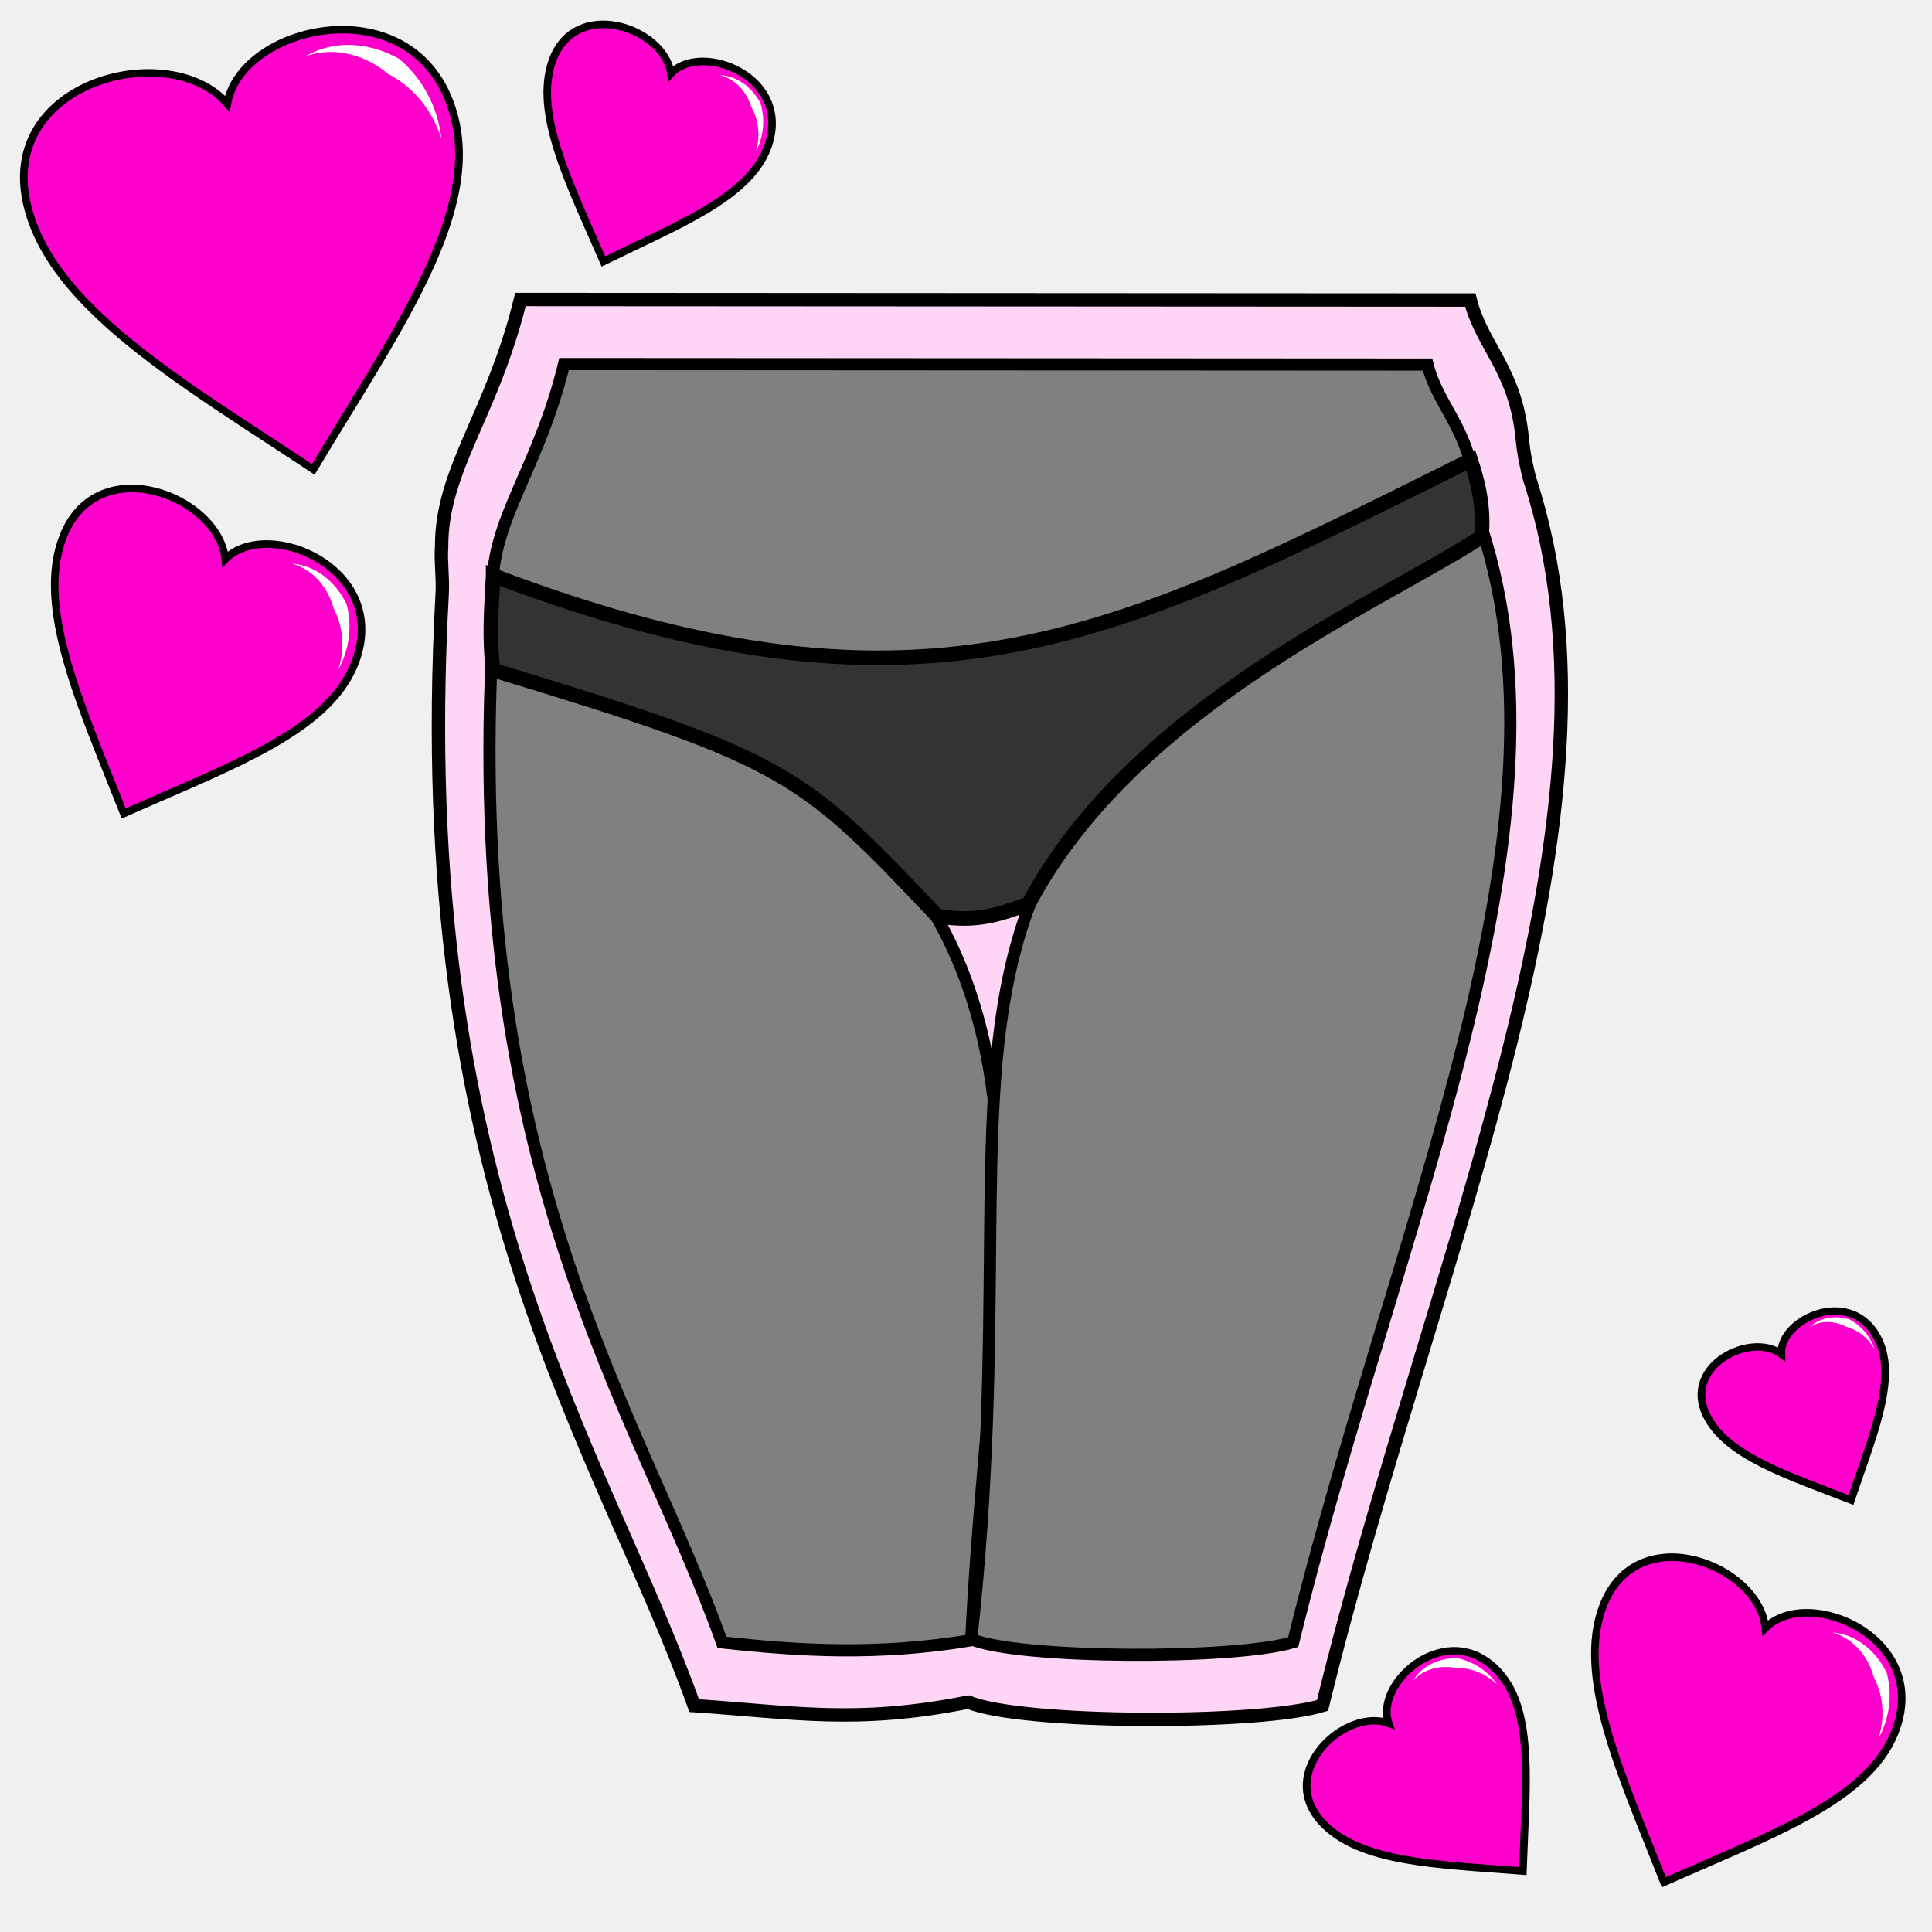
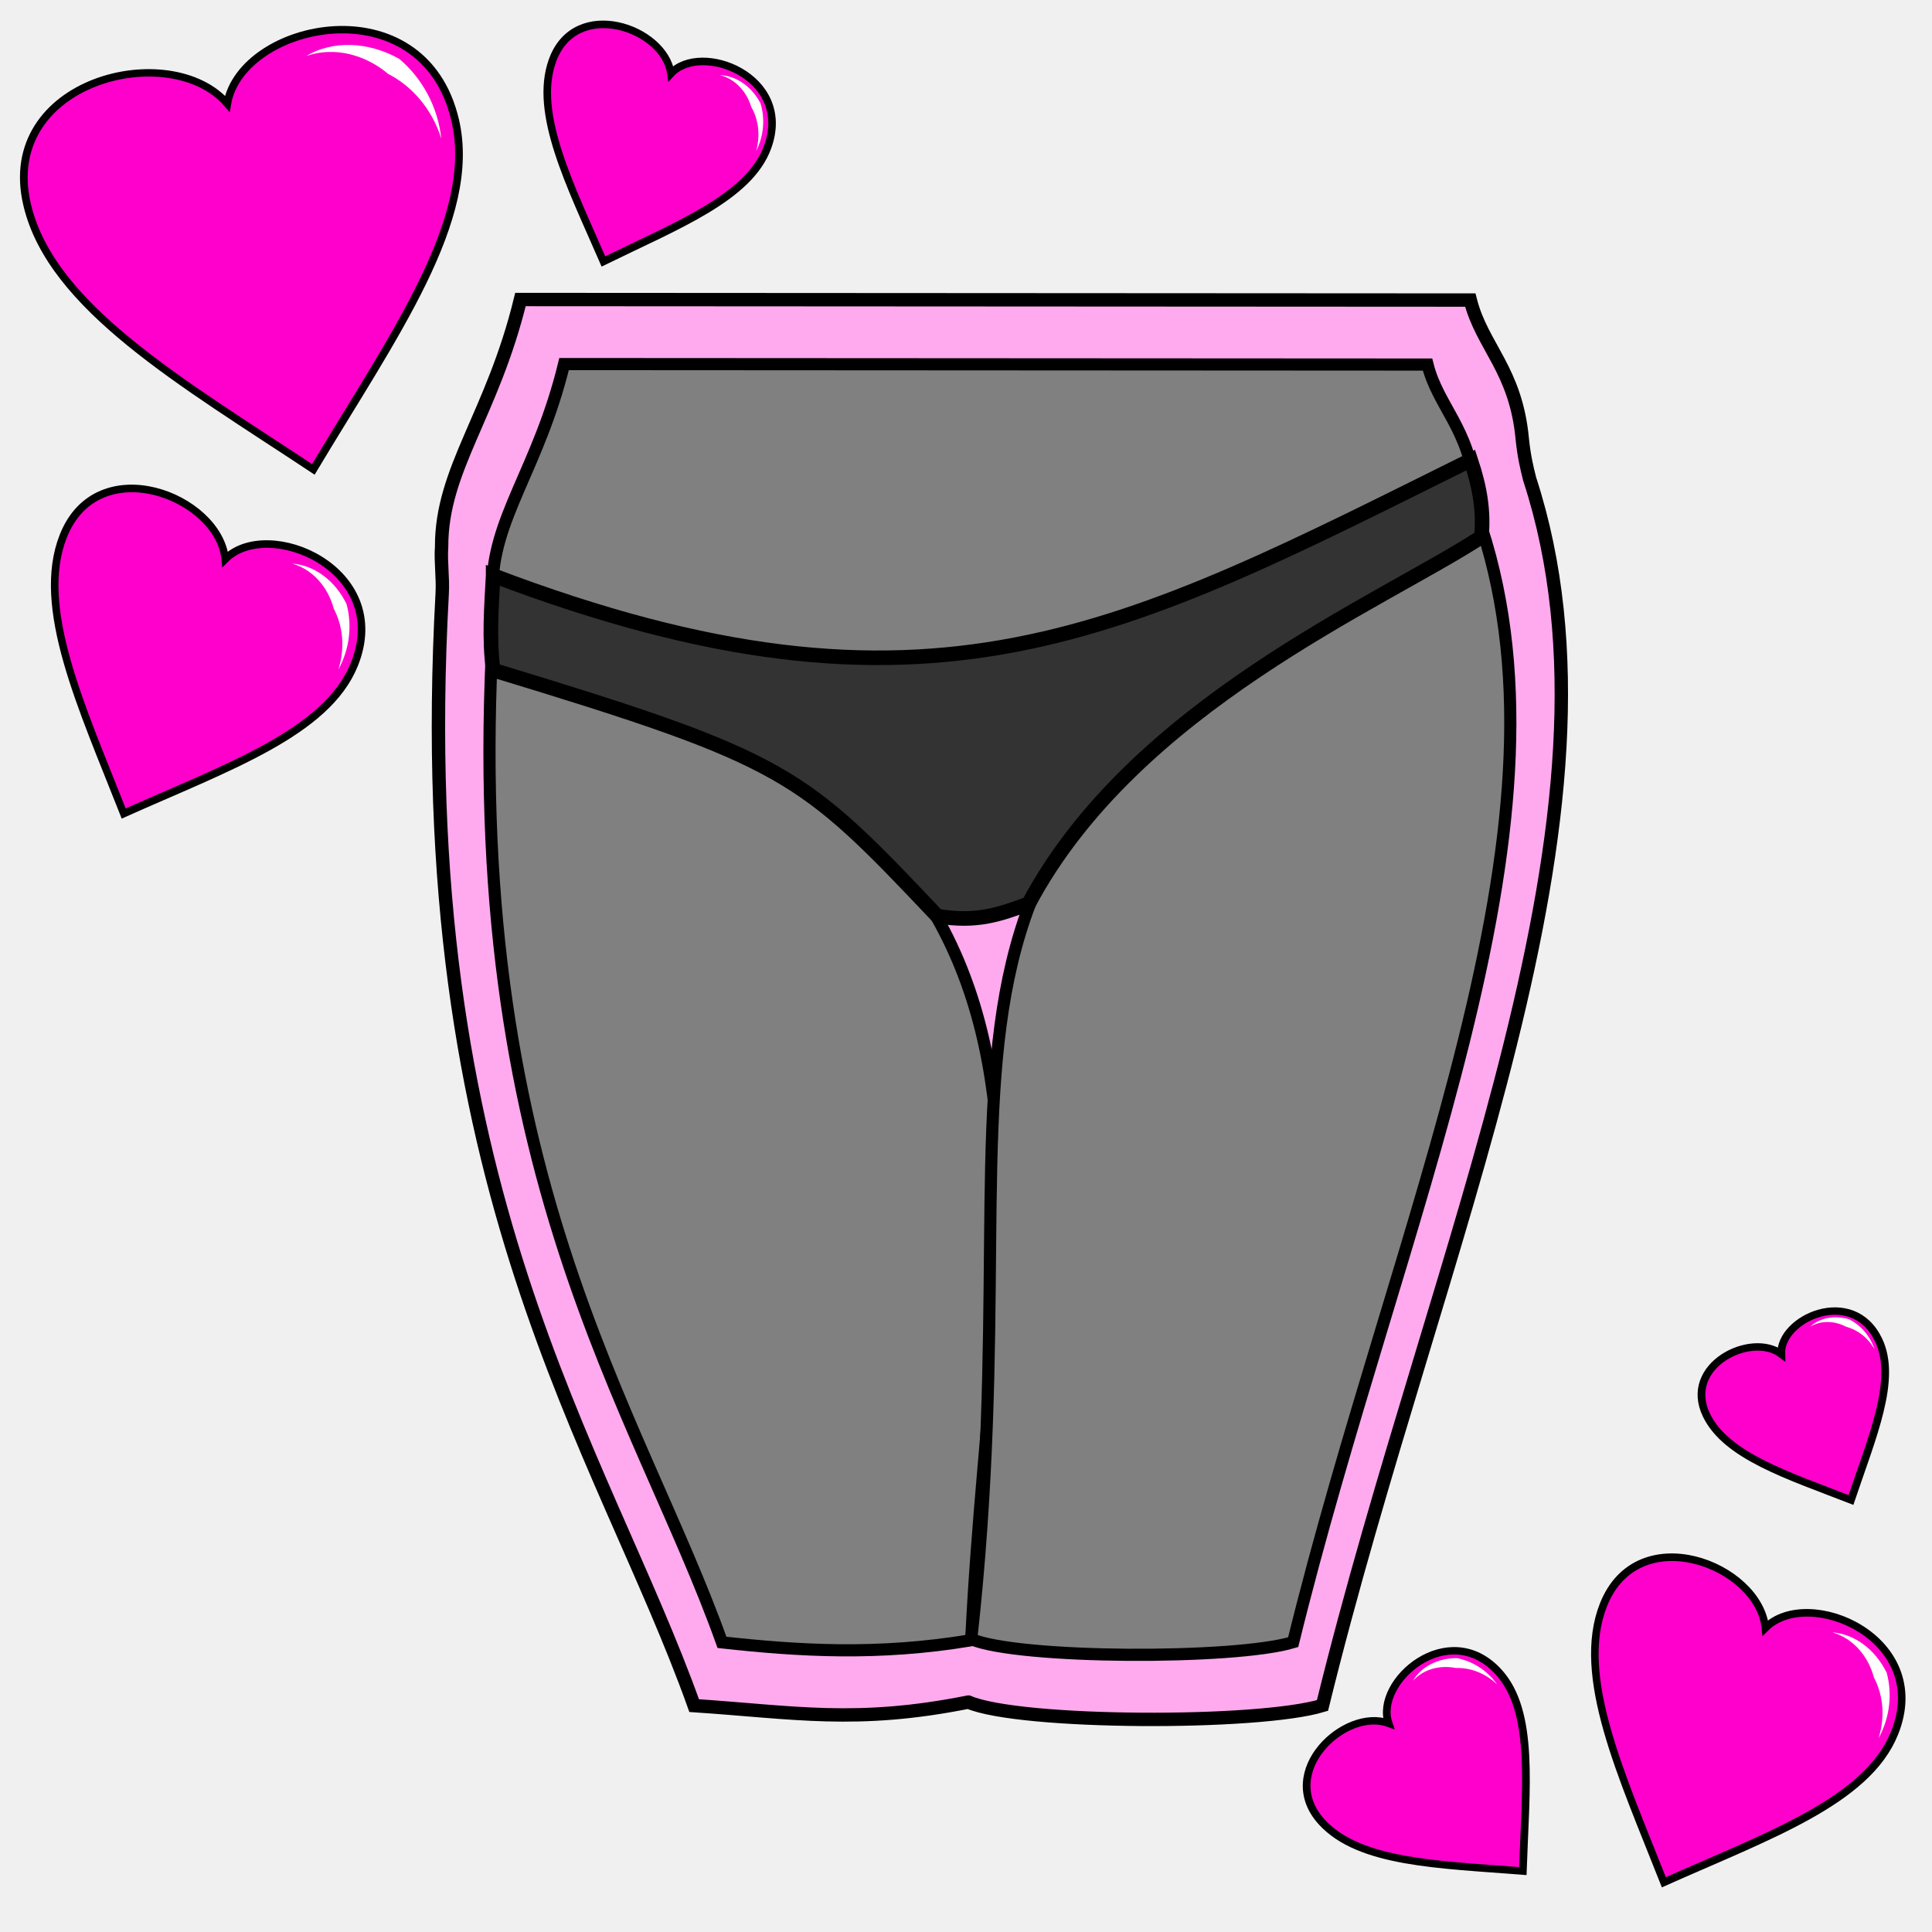
<svg xmlns="http://www.w3.org/2000/svg" width="100%" height="100%" viewBox="0 0 64 64" id="svg4311" version="1.1">
  <defs id="defs4313">
    </defs>
  <g id="layer1" transform="translate(0,-988.3622)" style="display:inline">
    <g id="g4167" transform="matrix(0.2902729,-0.05863129,0.06637238,0.2805126,-68.75137,710.8854)" style="stroke-width:0.856;stroke-miterlimit:4;stroke-dasharray:none">
      <path id="path4859" d="m 7.862,1015.051 c -0.024,-14.737 19.915,-15.62 24.403,-6.885 3.668,-8.902 24.456,-9.123 24.398,7.059 -0.041,11.621 -12.317,22.904 -24.449,36.117 -12.07,-12.802 -24.332,-24.219 -24.352,-36.29 z" style="fill:#ff00cc;fill-opacity:1;fill-rule:evenodd;stroke:#000000;stroke-width:0.856;stroke-linecap:butt;stroke-linejoin:miter;stroke-miterlimit:4;stroke-dasharray:none;stroke-opacity:1" />
      <path id="path4152" d="m 42.092,1004.587 c 3.244,-1.158 7.076,-0.268 10.055,2.438 1.99,2.695 2.972,6.206 2.532,9.965 -0.274,-3.792 -1.978,-6.717 -4.122,-8.515 -1.952,-2.642 -5.08,-4.345 -8.465,-3.888 z" style="fill:#ffffff;fill-rule:evenodd;stroke:none;stroke-width:0.856;stroke-linecap:butt;stroke-linejoin:miter;stroke-miterlimit:4;stroke-dasharray:none;stroke-opacity:1" />
    </g>
    <g transform="matrix(0.197868,0.08633349,-0.07763005,0.1952752,130.359,842.6331)" id="g4167-9" style="display:inline;stroke-width:1.174;stroke-miterlimit:4;stroke-dasharray:none">
      <path style="fill:#ff00cc;fill-opacity:1;fill-rule:evenodd;stroke:#000000;stroke-width:1.174;stroke-linecap:butt;stroke-linejoin:miter;stroke-miterlimit:4;stroke-dasharray:none;stroke-opacity:1" d="m 7.862,1015.051 c -0.024,-14.737 19.915,-15.62 24.403,-6.885 3.668,-8.902 24.456,-9.123 24.398,7.059 -0.041,11.621 -12.317,22.904 -24.449,36.117 -12.07,-12.802 -24.332,-24.219 -24.352,-36.29 z" id="path4859-9" />
      <path style="fill:#ffffff;fill-rule:evenodd;stroke:none;stroke-width:1.174;stroke-linecap:butt;stroke-linejoin:miter;stroke-opacity:1;stroke-miterlimit:4;stroke-dasharray:none" d="m 42.092,1004.587 c 3.244,-1.158 7.076,-0.268 10.055,2.438 1.99,2.695 2.972,6.206 2.532,9.965 -0.274,-3.792 -1.978,-6.717 -4.122,-8.515 -1.952,-2.642 -5.08,-4.345 -8.465,-3.888 z" id="path4152-1" />
    </g>
    <g transform="matrix(0.1198017,-0.1020563,0.1031388,0.1132705,-61.84739,934.5455)" id="g4167-9-3" style="display:inline;stroke-width:1.611;stroke-miterlimit:4;stroke-dasharray:none">
      <path style="fill:#ff00cc;fill-opacity:1;fill-rule:evenodd;stroke:#000000;stroke-width:1.611;stroke-linecap:butt;stroke-linejoin:miter;stroke-miterlimit:4;stroke-dasharray:none;stroke-opacity:1" d="m 7.862,1015.051 c -0.024,-14.737 19.915,-15.62 24.403,-6.885 3.668,-8.902 24.456,-9.123 24.398,7.059 -0.041,11.621 -12.317,22.904 -24.449,36.117 -12.07,-12.802 -24.332,-24.219 -24.352,-36.29 z" id="path4859-9-9" />
      <path style="fill:#ffffff;fill-rule:evenodd;stroke:none;stroke-width:1.611;stroke-linecap:butt;stroke-linejoin:miter;stroke-opacity:1;stroke-miterlimit:4;stroke-dasharray:none" d="m 42.092,1004.587 c 3.244,-1.158 7.076,-0.268 10.055,2.438 1.99,2.695 2.972,6.206 2.532,9.965 -0.274,-3.792 -1.978,-6.717 -4.122,-8.515 -1.952,-2.642 -5.08,-4.345 -8.465,-3.888 z" id="path4152-1-1" />
    </g>
    <g transform="matrix(0.197868,0.08633349,-0.07763005,0.1952752,79.33922,807.2285)" id="g4167-9-7" style="display:inline;stroke-width:1.174;stroke-miterlimit:4;stroke-dasharray:none">
      <path style="fill:#ff00cc;fill-opacity:1;fill-rule:evenodd;stroke:#000000;stroke-width:1.174;stroke-linecap:butt;stroke-linejoin:miter;stroke-miterlimit:4;stroke-dasharray:none;stroke-opacity:1" d="m 7.862,1015.051 c -0.024,-14.737 19.915,-15.62 24.403,-6.885 3.668,-8.902 24.456,-9.123 24.398,7.059 -0.041,11.621 -12.317,22.904 -24.449,36.117 -12.07,-12.802 -24.332,-24.219 -24.352,-36.29 z" id="path4859-9-8" />
      <path style="fill:#ffffff;fill-rule:evenodd;stroke:none;stroke-width:1.174;stroke-linecap:butt;stroke-linejoin:miter;stroke-miterlimit:4;stroke-dasharray:none;stroke-opacity:1" d="m 42.092,1004.587 c 3.244,-1.158 7.076,-0.268 10.055,2.438 1.99,2.695 2.972,6.206 2.532,9.965 -0.274,-3.792 -1.978,-6.717 -4.122,-8.515 -1.952,-2.642 -5.08,-4.345 -8.465,-3.888 z" id="path4152-1-2" />
    </g>
    <g transform="matrix(0.1463575,0.0578568,-0.05158193,0.1442467,69.50443,843.5061)" id="g4167-9-9" style="display:inline;stroke-width:1.611;stroke-miterlimit:4;stroke-dasharray:none">
      <path style="fill:#ff00cc;fill-opacity:1;fill-rule:evenodd;stroke:#000000;stroke-width:1.611;stroke-linecap:butt;stroke-linejoin:miter;stroke-miterlimit:4;stroke-dasharray:none;stroke-opacity:1" d="m 7.862,1015.051 c -0.024,-14.737 19.915,-15.62 24.403,-6.885 3.668,-8.902 24.456,-9.123 24.398,7.059 -0.041,11.621 -12.317,22.904 -24.449,36.117 -12.07,-12.802 -24.332,-24.219 -24.352,-36.29 z" id="path4859-9-3" />
      <path style="fill:#ffffff;fill-rule:evenodd;stroke:none;stroke-width:1.611;stroke-linecap:butt;stroke-linejoin:miter;stroke-miterlimit:4;stroke-dasharray:none;stroke-opacity:1" d="m 42.092,1004.587 c 3.244,-1.158 7.076,-0.268 10.055,2.438 1.99,2.695 2.972,6.206 2.532,9.965 -0.274,-3.792 -1.978,-6.717 -4.122,-8.515 -1.952,-2.642 -5.08,-4.345 -8.465,-3.888 z" id="path4152-1-3" />
    </g>
    <g transform="matrix(0.1167134,-0.05126626,0.05362751,0.1118987,1.175167,922.0585)" id="g4167-9-6" style="display:inline;stroke-width:1.988;stroke-miterlimit:4;stroke-dasharray:none">
      <path style="fill:#ff00cc;fill-opacity:1;fill-rule:evenodd;stroke:#000000;stroke-width:1.988;stroke-linecap:butt;stroke-linejoin:miter;stroke-miterlimit:4;stroke-dasharray:none;stroke-opacity:1" d="m 7.862,1015.051 c -0.024,-14.737 19.915,-15.62 24.403,-6.885 3.668,-8.902 24.456,-9.123 24.398,7.059 -0.041,11.621 -12.317,22.904 -24.449,36.117 -12.07,-12.802 -24.332,-24.219 -24.352,-36.29 z" id="path4859-9-1" />
      <path style="fill:#ffffff;fill-rule:evenodd;stroke:none;stroke-width:1.988;stroke-linecap:butt;stroke-linejoin:miter;stroke-opacity:1;stroke-miterlimit:4;stroke-dasharray:none" d="m 42.092,1004.587 c 3.244,-1.158 7.076,-0.268 10.055,2.438 1.99,2.695 2.972,6.206 2.532,9.965 -0.274,-3.792 -1.978,-6.717 -4.122,-8.515 -1.952,-2.642 -5.08,-4.345 -8.465,-3.888 z" id="path4152-1-6" />
    </g>
-     <path id="path4241" d="m 32.078,1044.746 c 1.708,0.732 9.615,0.757 11.731,0.112 3.789,-15.425 10.507,-29.441 6.863,-40.628 -0.102,-0.401 -0.184,-0.751 -0.245,-1.329 -0.212,-2.294 -1.333,-3.06 -1.722,-4.599 l -31.464,-0.018 c -0.936,3.832 -2.622,5.624 -2.612,8.193 -0.037,0.494 0.051,1.013 0.018,1.571 -1.087,19.737 5.293,28.258 8.348,36.815 3.311,0.22 5.373,0.624 9.082,-0.117 z" style="fill:#ffd5f6;fill-opacity:1;fill-rule:evenodd;stroke:#000000;stroke-width:0.443;stroke-linecap:butt;stroke-linejoin:miter;stroke-miterlimit:4;stroke-dasharray:none;stroke-opacity:1" />
+     <path id="path4241" d="m 32.078,1044.746 c 1.708,0.732 9.615,0.757 11.731,0.112 3.789,-15.425 10.507,-29.441 6.863,-40.628 -0.102,-0.401 -0.184,-0.751 -0.245,-1.329 -0.212,-2.294 -1.333,-3.06 -1.722,-4.599 l -31.464,-0.018 c -0.936,3.832 -2.622,5.624 -2.612,8.193 -0.037,0.494 0.051,1.013 0.018,1.571 -1.087,19.737 5.293,28.258 8.348,36.815 3.311,0.22 5.373,0.624 9.082,-0.117 z" style="fill:#ffaaee;fill-opacity:1;fill-rule:evenodd;stroke:#000000;stroke-width:0.443;stroke-linecap:butt;stroke-linejoin:miter;stroke-miterlimit:4;stroke-dasharray:none;stroke-opacity:1" />
    <g style="display:inline" id="g4193" transform="matrix(1.61051,0,0,1.61051,-105.8359,-667.9451)">
      <path id="path4185" d="m 75.859,1041.336 c -0.641,11.213 2.977,16.037 4.707,20.882 1.583,0.174 3.214,0.276 5.127,-0.044 0.461,-9.727 3.353,-16.803 -9.833,-20.838 z" style="fill:#808080;fill-opacity:1;fill-rule:evenodd;stroke:#000000;stroke-width:0.25;stroke-linecap:butt;stroke-linejoin:miter;stroke-miterlimit:4;stroke-dasharray:none;stroke-opacity:1" />
      <path id="path4187" d="m 85.693,1062.151 c 0.964,0.413 5.427,0.427 6.622,0.063 2.139,-8.707 5.931,-16.619 3.874,-22.934 -13.184,6.208 -9.07,10.04 -10.496,22.87 z" style="fill:#808080;fill-opacity:1;fill-rule:evenodd;stroke:#000000;stroke-width:0.25;stroke-linecap:butt;stroke-linejoin:miter;stroke-miterlimit:4;stroke-dasharray:none;stroke-opacity:1" />
      <path id="path4191" d="m 75.844,1040.55 c -0.006,-1.45 0.946,-2.462 1.474,-4.625 l 17.76,0.01 c 0.22,0.869 0.852,1.301 0.984,2.583 -6.292,4.042 -12.857,7.042 -20.219,2.031 z" style="fill:#808080;fill-opacity:1;fill-rule:evenodd;stroke:#000000;stroke-width:0.25;stroke-linecap:butt;stroke-linejoin:miter;stroke-miterlimit:4;stroke-dasharray:none;stroke-opacity:1" />
      <path id="path4189" d="m 75.859,1040.275 c -0.035,0.648 -0.085,1.296 0,1.944 6.07,1.844 6.338,2.104 9.137,5.06 0.818,0.14 1.296,-0.041 1.878,-0.254 2.169,-4.079 7.239,-6.193 9.314,-7.546 0.045,-0.524 -0.023,-0.984 -0.221,-1.58 -7.161,3.554 -11.122,5.785 -20.108,2.375 z" style="fill:#333333;fill-opacity:1;fill-rule:evenodd;stroke:#000000;stroke-width:0.3;stroke-linecap:butt;stroke-linejoin:miter;stroke-miterlimit:4;stroke-dasharray:none;stroke-opacity:1" />
    </g>
  </g>
</svg>
